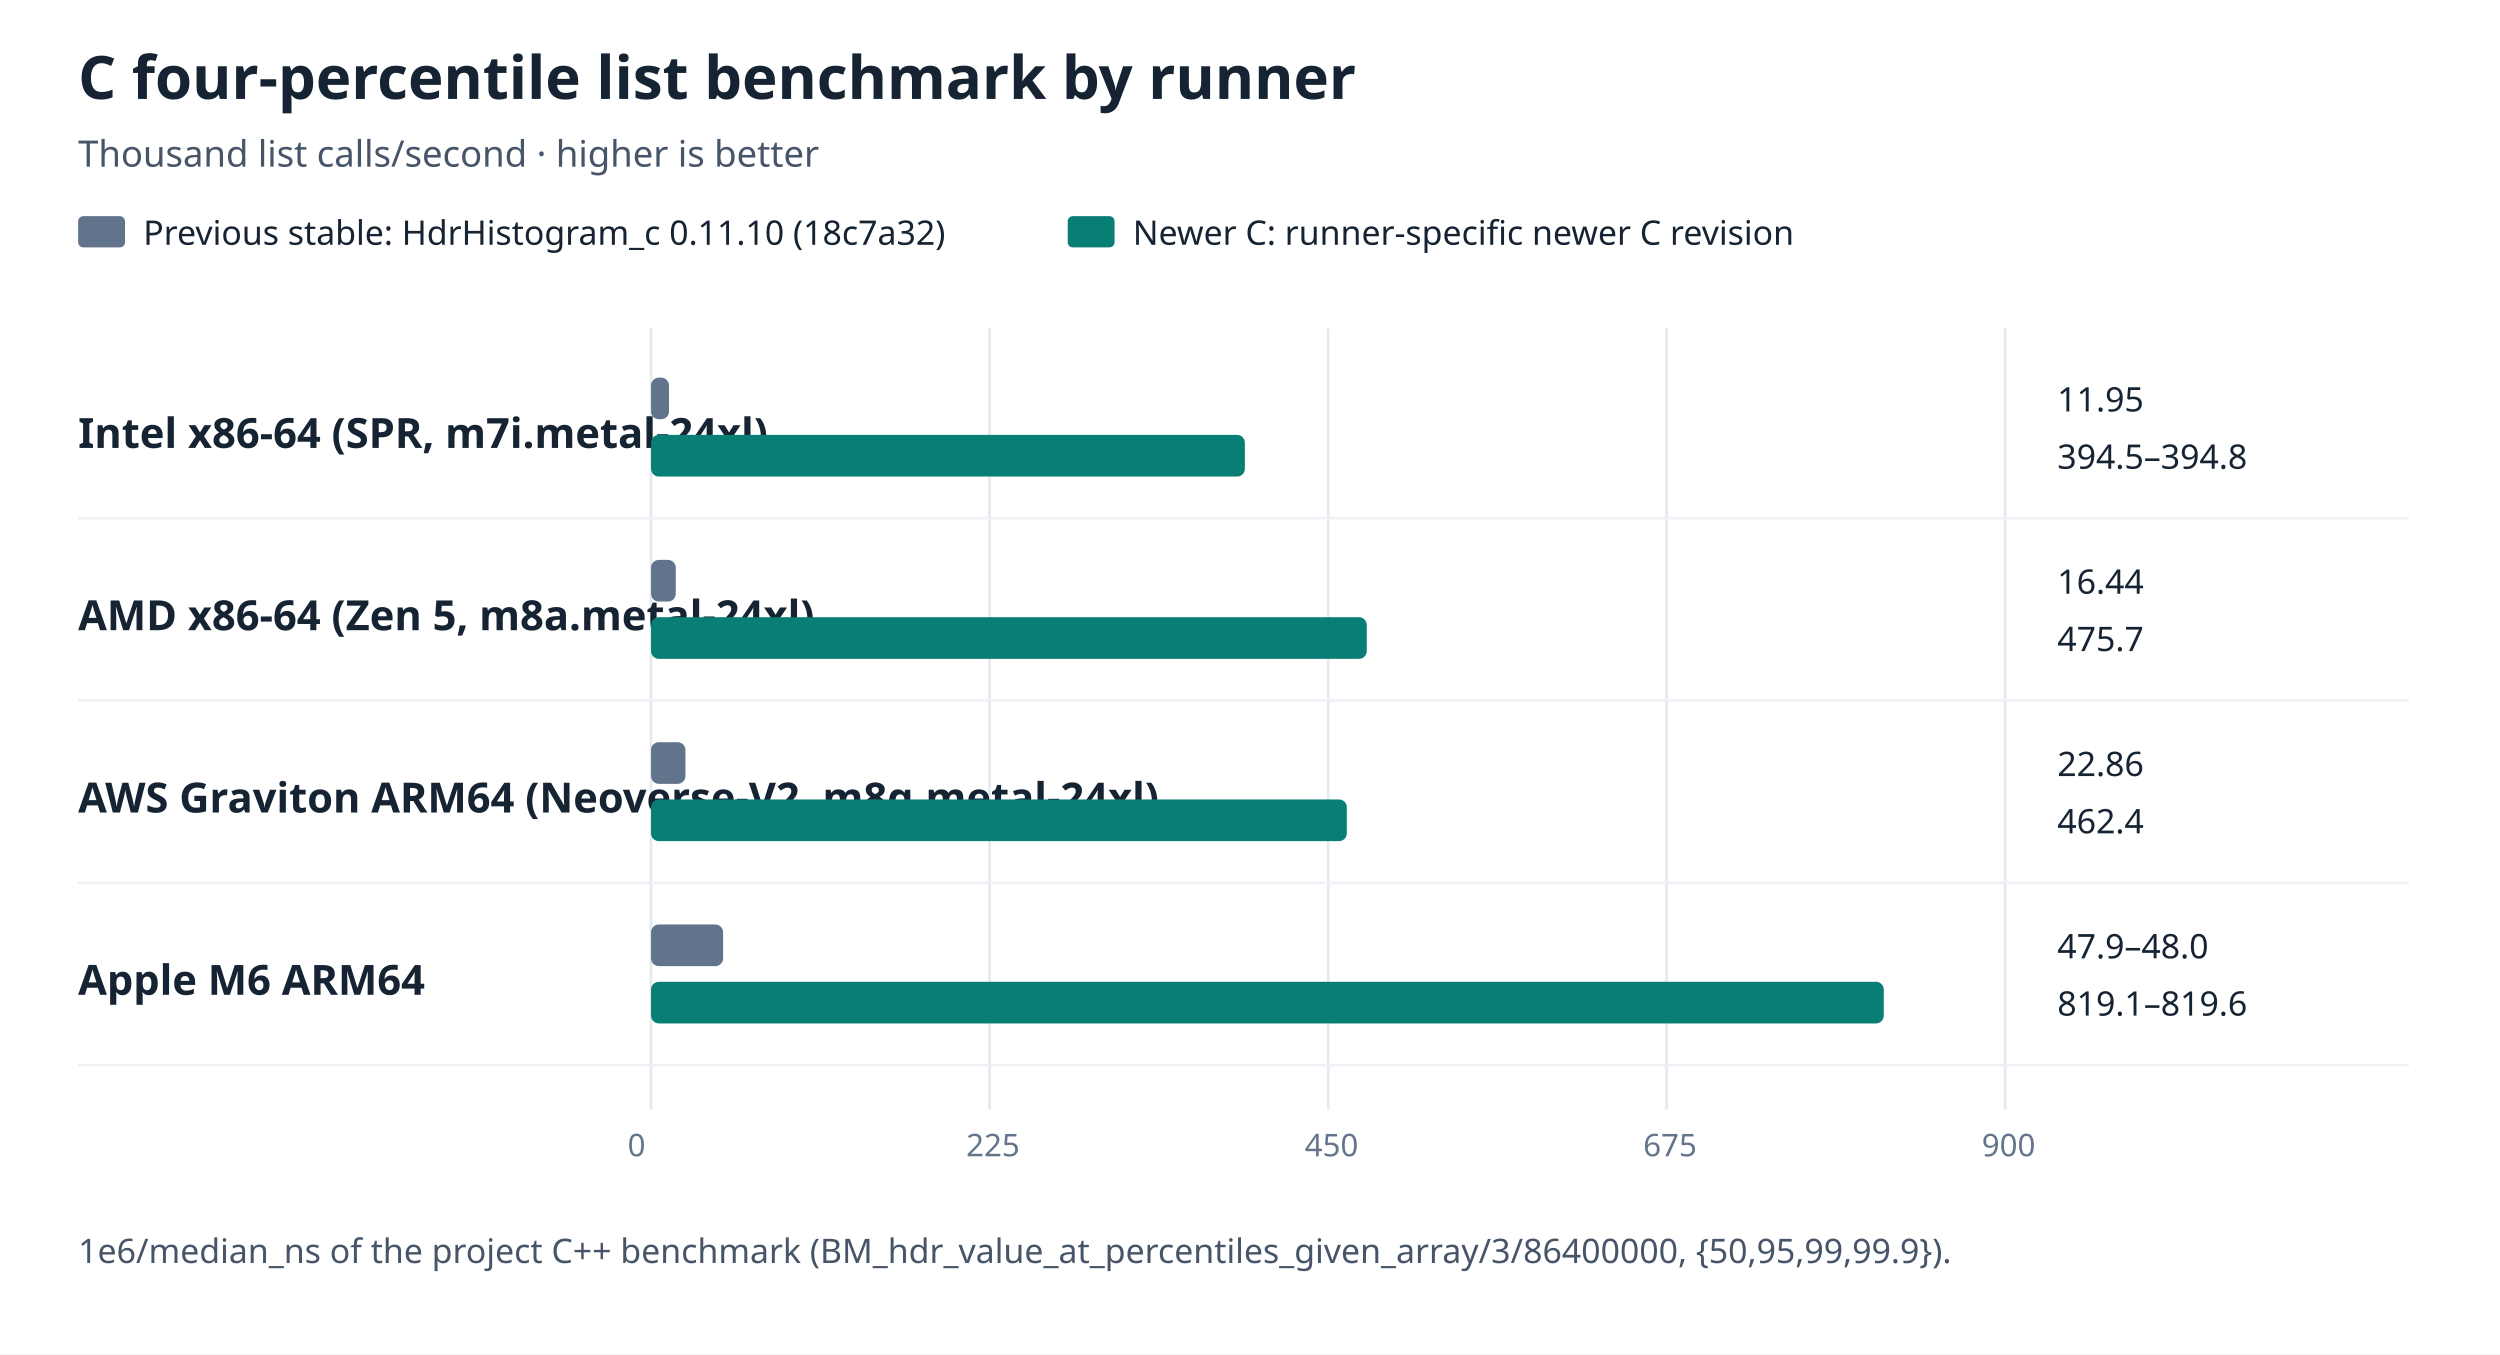
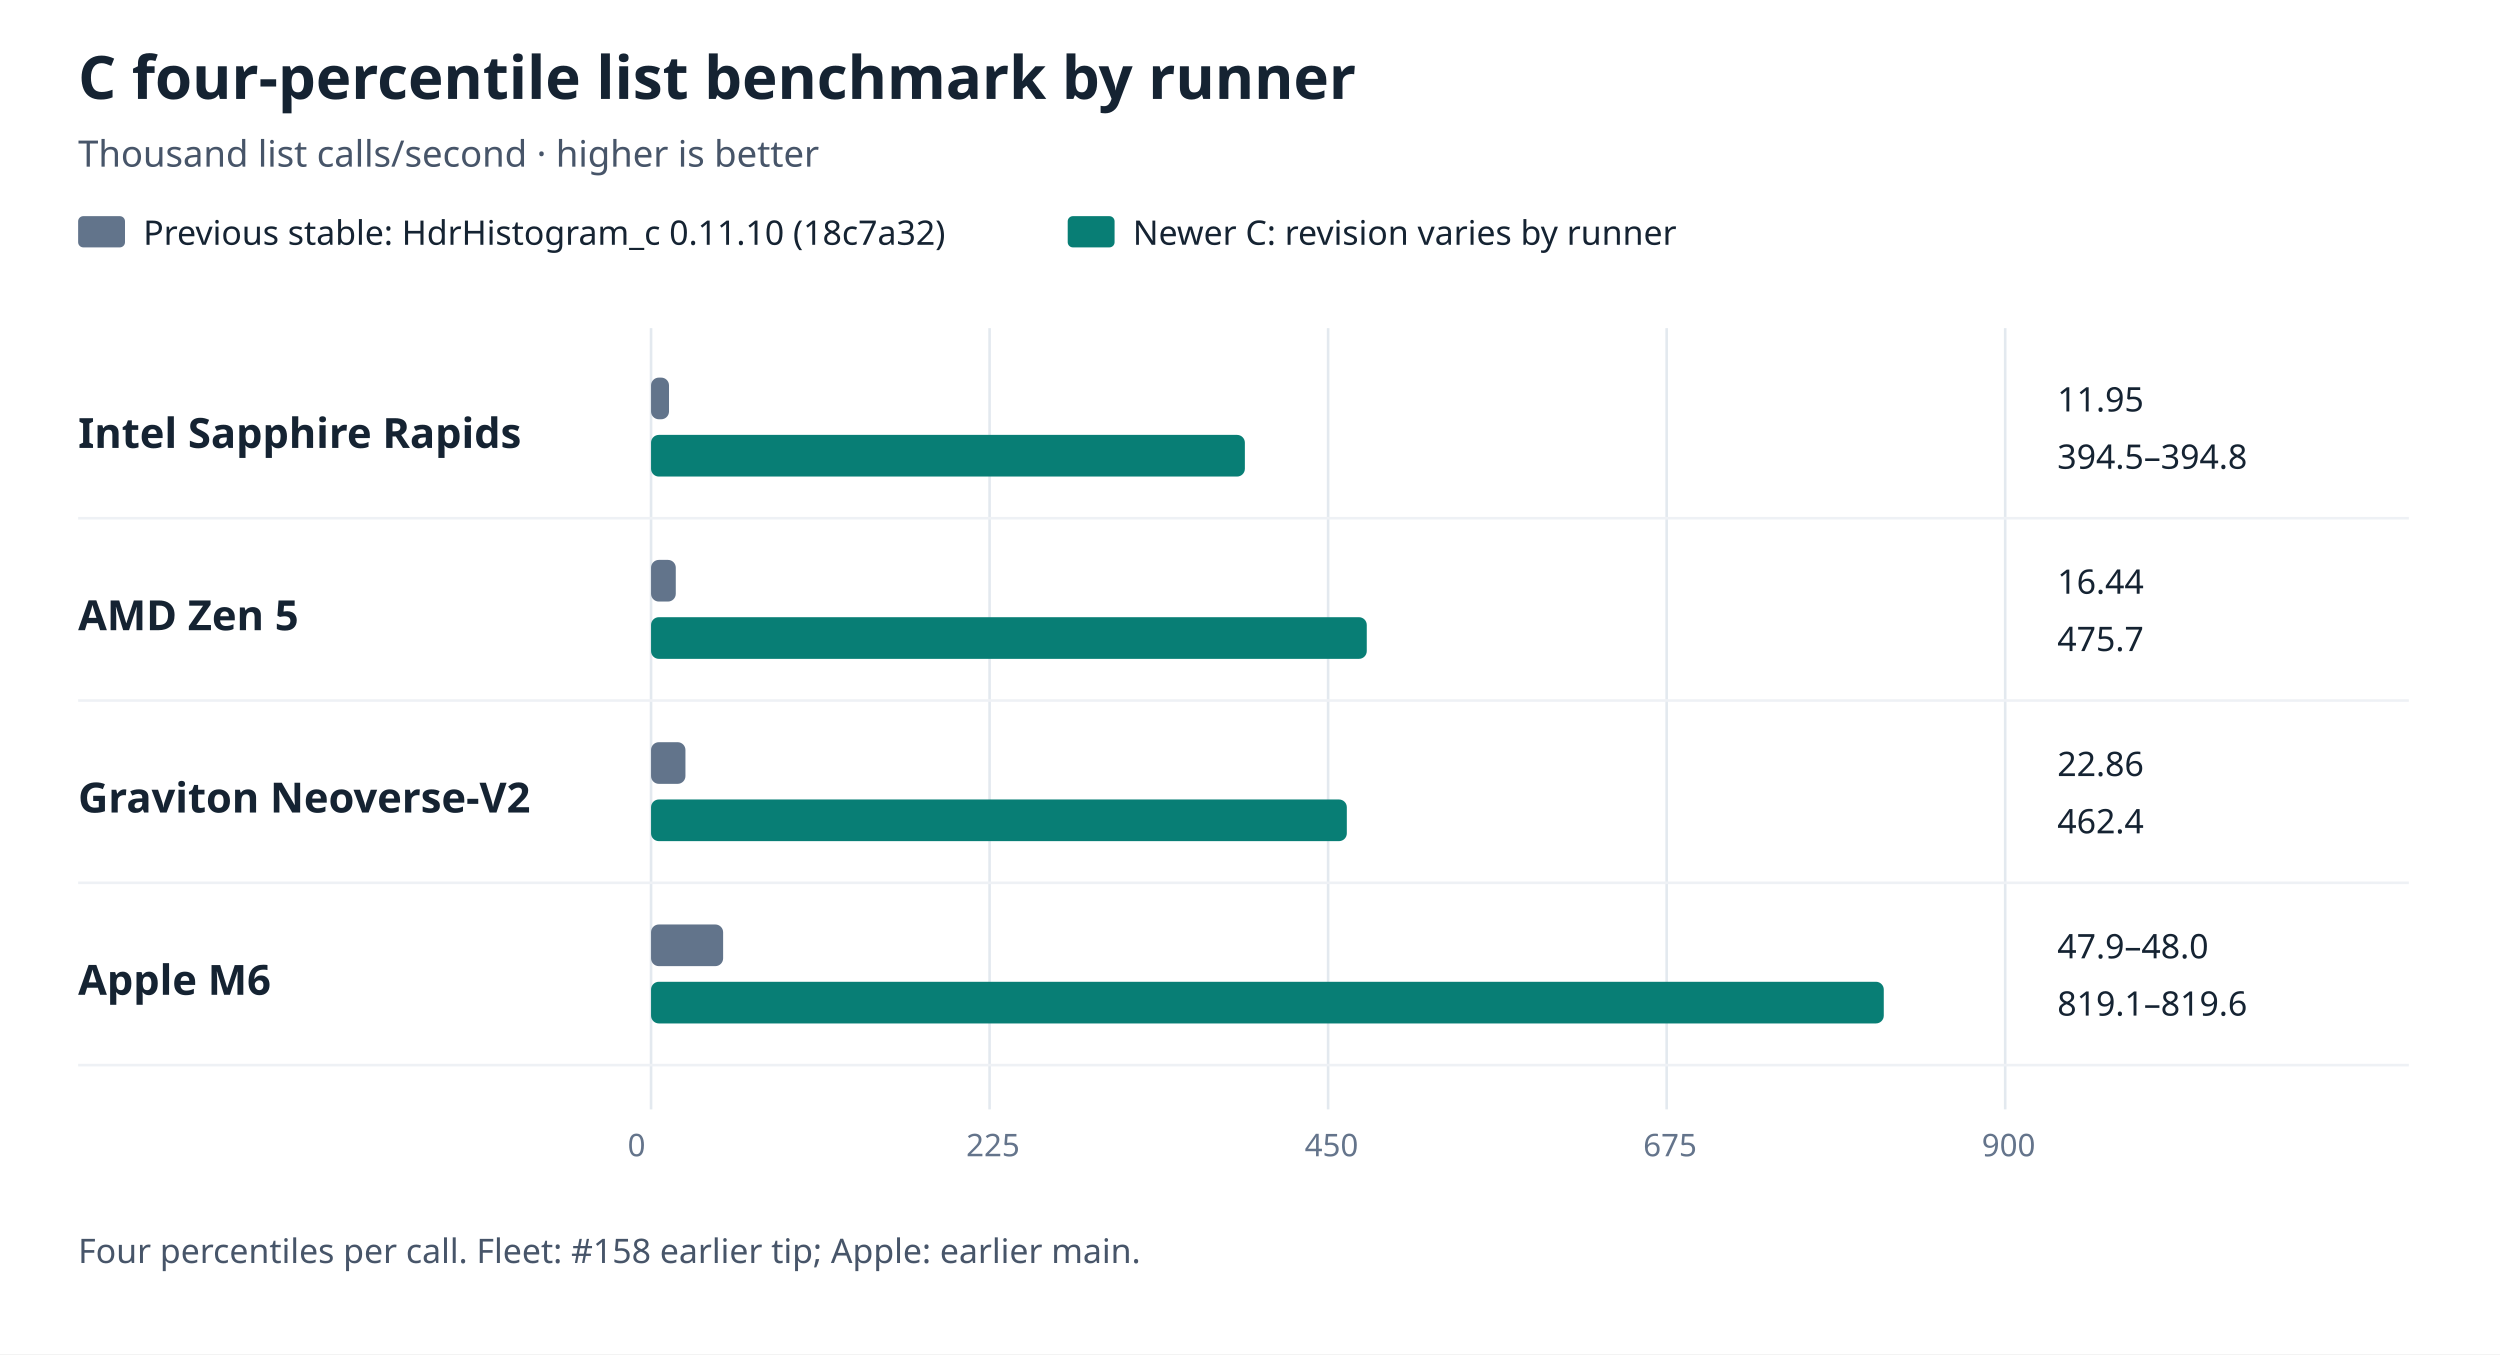
<svg xmlns="http://www.w3.org/2000/svg" width="960" height="520" viewBox="0 0 960 520" role="img" aria-label="C four-percentile list benchmark by runner: previous stable version versus newer C revision by runner">
  <rect width="960" height="520" fill="#ffffff" />
  <text x="30" y="38" fill="#152332" font-size="23" font-weight="bold" font-family="system-ui, sans-serif">C four-percentile list benchmark by runner</text>
  <text x="30" y="64" fill="#475569" font-size="14" font-weight="normal" font-family="system-ui, sans-serif">Thousand list calls/second · higher is better</text>
  <rect x="30" y="83" width="18" height="12" rx="2" fill="#62748b" />
  <text x="55" y="94" fill="#152332" font-size="13" font-weight="normal" font-family="system-ui, sans-serif">Previous stable: HdrHistogram_c 0.11.10 (18c7a32)</text>
  <rect x="410" y="83" width="18" height="12" rx="2" fill="#087e75" />
-   <text x="435" y="94" fill="#152332" font-size="13" font-weight="normal" font-family="system-ui, sans-serif">Newer C: runner-specific newer C revision</text>
+   <text x="435" y="94" fill="#152332" font-size="13" font-weight="normal" font-family="system-ui, sans-serif">Newer C: revision varies by runner</text>
  <line x1="250.0" y1="126" x2="250.0" y2="426" stroke="#e3e9ef" />
  <text x="241.0" y="444" fill="#64748b" font-size="12" font-weight="normal" font-family="system-ui, sans-serif">0</text>
  <line x1="380.0" y1="126" x2="380.0" y2="426" stroke="#e3e9ef" />
  <text x="371.0" y="444" fill="#64748b" font-size="12" font-weight="normal" font-family="system-ui, sans-serif">225</text>
  <line x1="510.0" y1="126" x2="510.0" y2="426" stroke="#e3e9ef" />
  <text x="501.0" y="444" fill="#64748b" font-size="12" font-weight="normal" font-family="system-ui, sans-serif">450</text>
  <line x1="640.0" y1="126" x2="640.0" y2="426" stroke="#e3e9ef" />
  <text x="631.0" y="444" fill="#64748b" font-size="12" font-weight="normal" font-family="system-ui, sans-serif">675</text>
  <line x1="770.0" y1="126" x2="770.0" y2="426" stroke="#e3e9ef" />
  <text x="761.0" y="444" fill="#64748b" font-size="12" font-weight="normal" font-family="system-ui, sans-serif">900</text>
-   <text x="30" y="172" fill="#152332" font-size="16" font-weight="bold" font-family="system-ui, sans-serif">Intel x86-64 (SPR, m7i.metal-24xl)</text>
+   <text x="30" y="172" fill="#152332" font-size="16" font-weight="bold" font-family="system-ui, sans-serif">Intel Sapphire Rapids</text>
  <rect x="250" y="145" width="6.90" height="16" rx="3" fill="#62748b" />
  <text x="790" y="158" fill="#152332" font-size="13" font-weight="normal" font-family="system-ui, sans-serif">11.95</text>
  <rect x="250" y="167" width="228.03" height="16" rx="3" fill="#087e75" />
  <text x="790" y="180" fill="#152332" font-size="13" font-weight="normal" font-family="system-ui, sans-serif">394.5–394.8</text>
  <line x1="30" y1="199" x2="925" y2="199" stroke="#eef1f5" />
-   <text x="30" y="242" fill="#152332" font-size="16" font-weight="bold" font-family="system-ui, sans-serif">AMD x86-64 (Zen 5, m8a.metal-24xl)</text>
+   <text x="30" y="242" fill="#152332" font-size="16" font-weight="bold" font-family="system-ui, sans-serif">AMD Zen 5</text>
  <rect x="250" y="215" width="9.50" height="16" rx="3" fill="#62748b" />
  <text x="790" y="228" fill="#152332" font-size="13" font-weight="normal" font-family="system-ui, sans-serif">16.44</text>
  <rect x="250" y="237" width="274.84" height="16" rx="3" fill="#087e75" />
  <text x="790" y="250" fill="#152332" font-size="13" font-weight="normal" font-family="system-ui, sans-serif">475.7</text>
  <line x1="30" y1="269" x2="925" y2="269" stroke="#eef1f5" />
-   <text x="30" y="312" fill="#152332" font-size="16" font-weight="bold" font-family="system-ui, sans-serif">AWS Graviton ARM64 (Neoverse-V2, m8g.metal-24xl)</text>
+   <text x="30" y="312" fill="#152332" font-size="16" font-weight="bold" font-family="system-ui, sans-serif">Graviton Neoverse-V2</text>
  <rect x="250" y="285" width="13.21" height="16" rx="3" fill="#62748b" />
  <text x="790" y="298" fill="#152332" font-size="13" font-weight="normal" font-family="system-ui, sans-serif">22.86</text>
  <rect x="250" y="307" width="267.18" height="16" rx="3" fill="#087e75" />
  <text x="790" y="320" fill="#152332" font-size="13" font-weight="normal" font-family="system-ui, sans-serif">462.4</text>
  <line x1="30" y1="339" x2="925" y2="339" stroke="#eef1f5" />
-   <text x="30" y="382" fill="#152332" font-size="16" font-weight="bold" font-family="system-ui, sans-serif">Apple M6 ARM64</text>
+   <text x="30" y="382" fill="#152332" font-size="16" font-weight="bold" font-family="system-ui, sans-serif">Apple M6</text>
  <rect x="250" y="355" width="27.68" height="16" rx="3" fill="#62748b" />
  <text x="790" y="368" fill="#152332" font-size="13" font-weight="normal" font-family="system-ui, sans-serif">47.9–48.0</text>
  <rect x="250" y="377" width="473.37" height="16" rx="3" fill="#087e75" />
  <text x="790" y="390" fill="#152332" font-size="13" font-weight="normal" font-family="system-ui, sans-serif">819.1–819.6</text>
  <line x1="30" y1="409" x2="925" y2="409" stroke="#eef1f5" />
-   <text x="30" y="485" fill="#475569" font-size="13" font-weight="normal" font-family="system-ui, sans-serif">1e6/median_ns of the project C++ benchmark (BM_hdr_value_at_percentiles_given_array/3/86400000, {50,95,99,99.9}).</text>
+   <text x="30" y="485" fill="#475569" font-size="13" font-weight="normal" font-family="system-ui, sans-serif">Four percentiles per call. Fleet: #158 earlier tip; Apple: earlier main.</text>
</svg>
